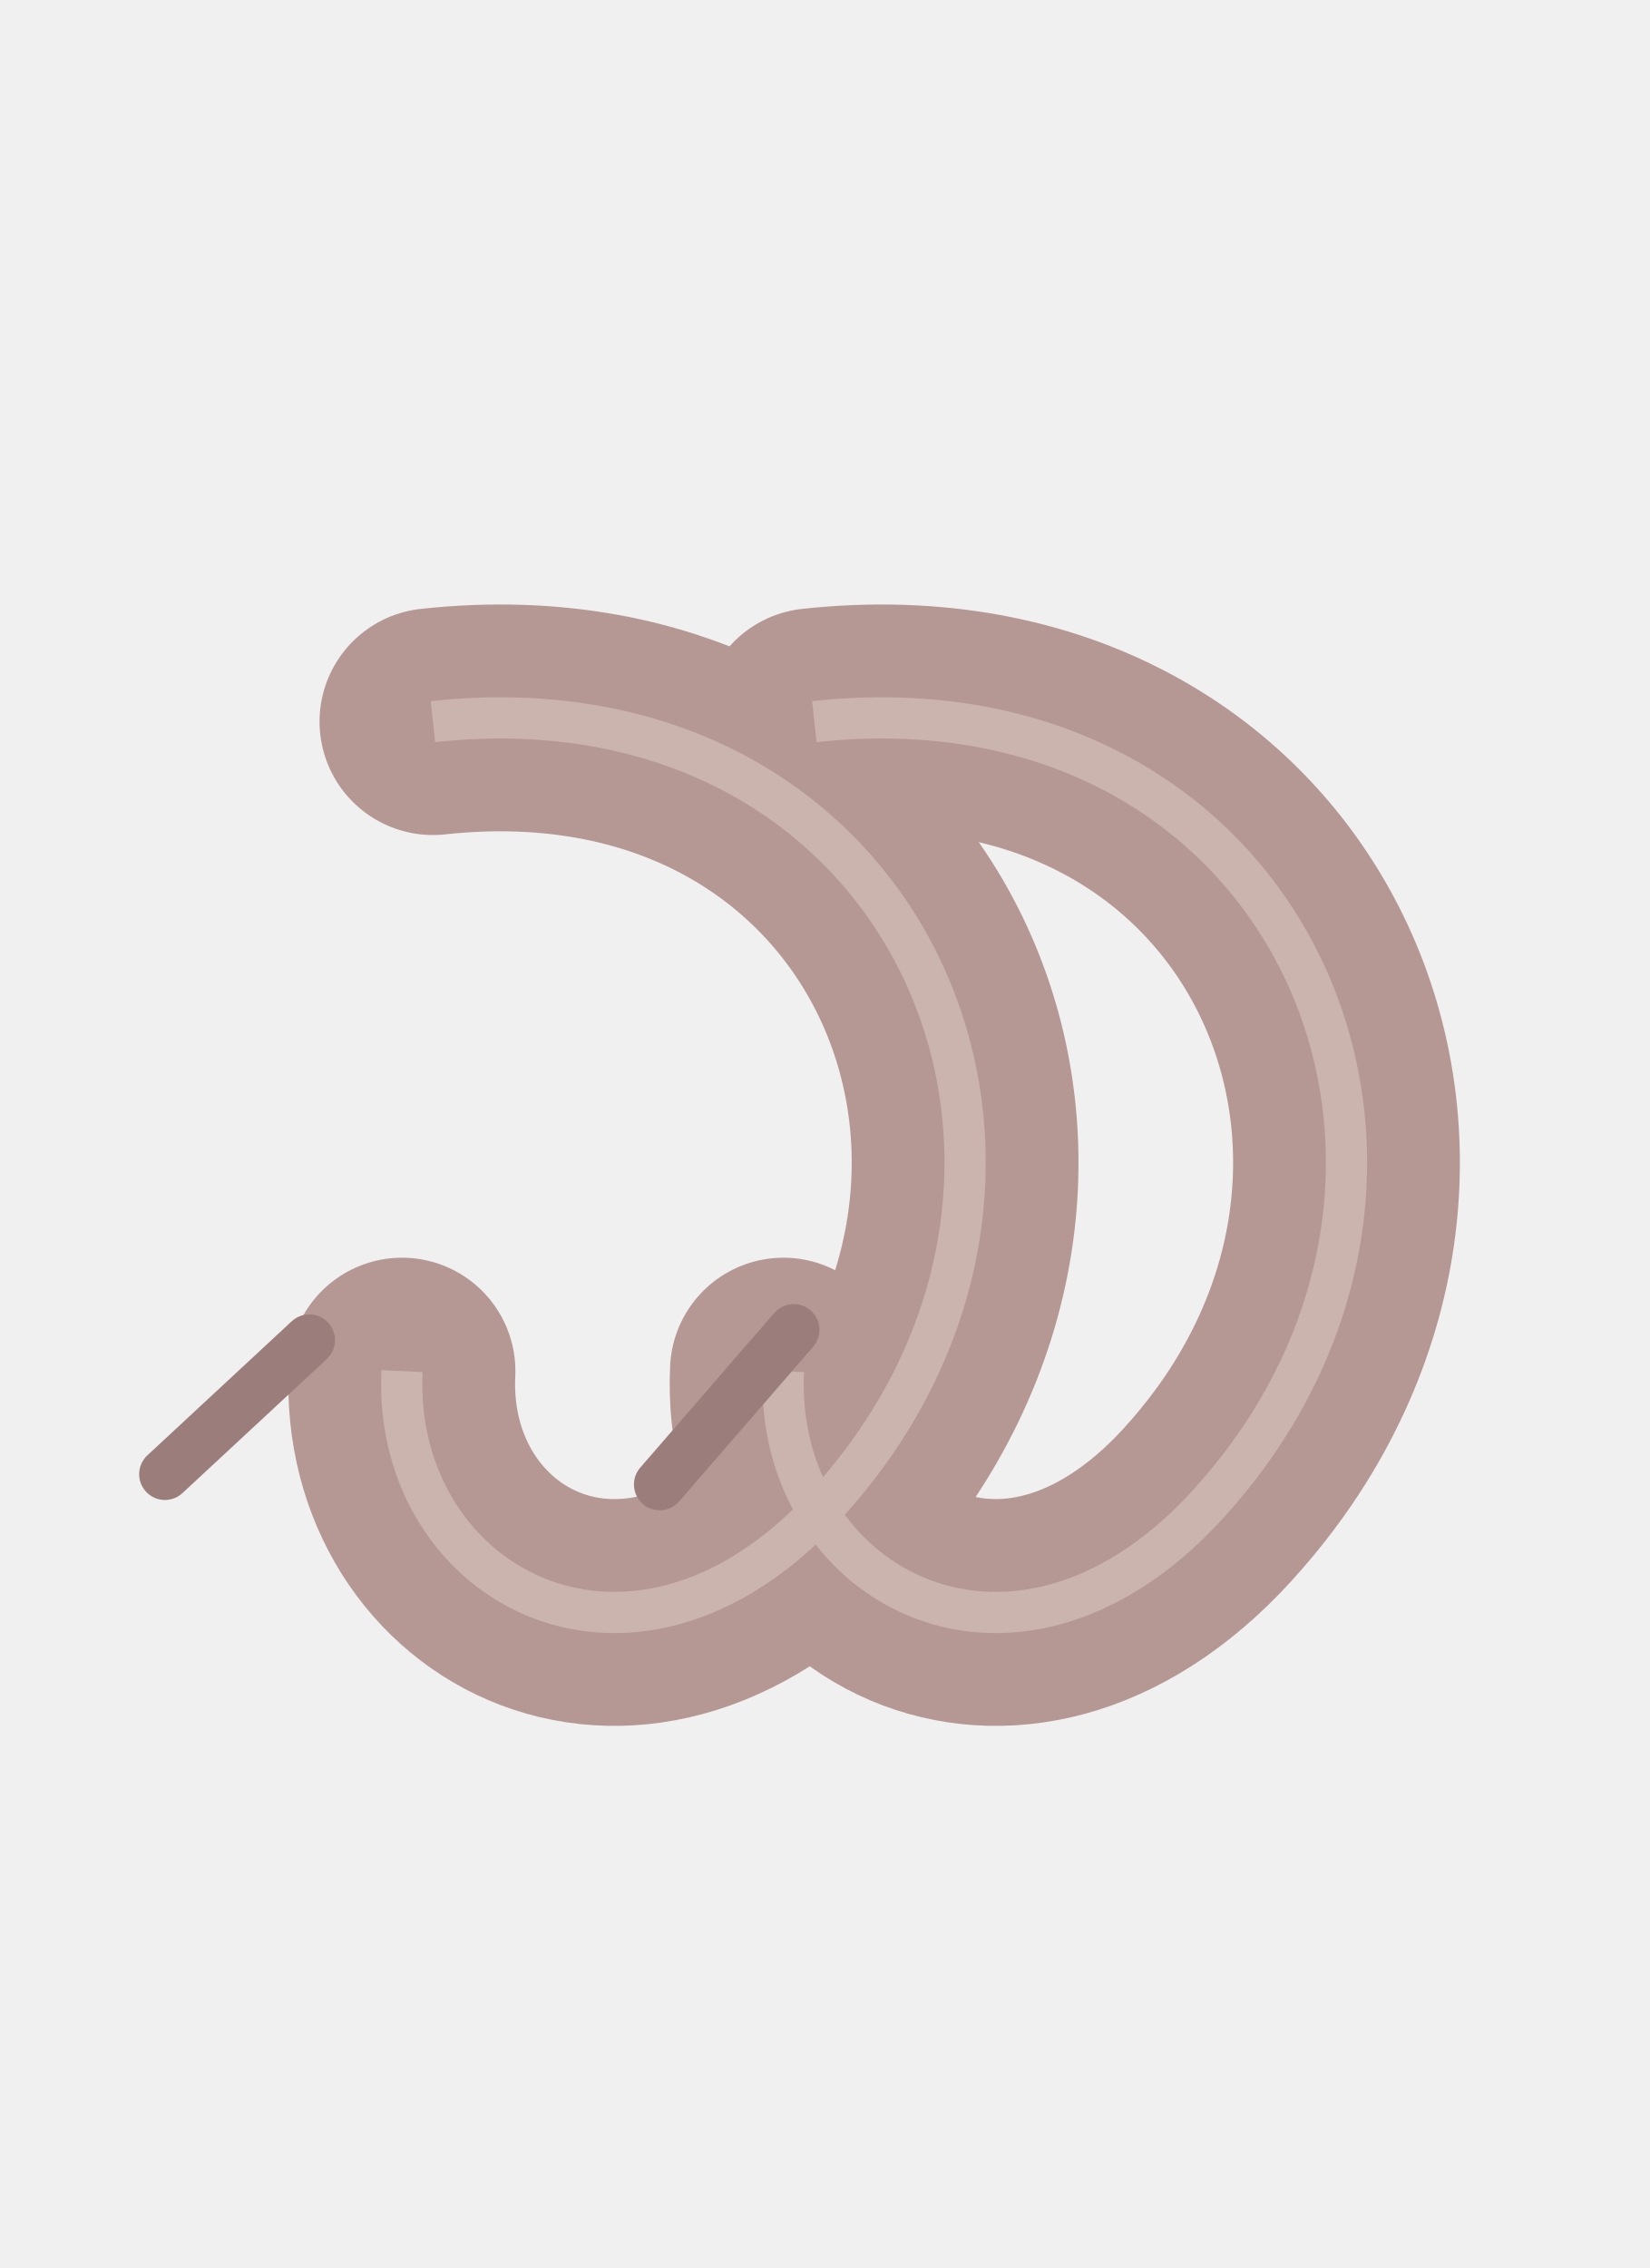
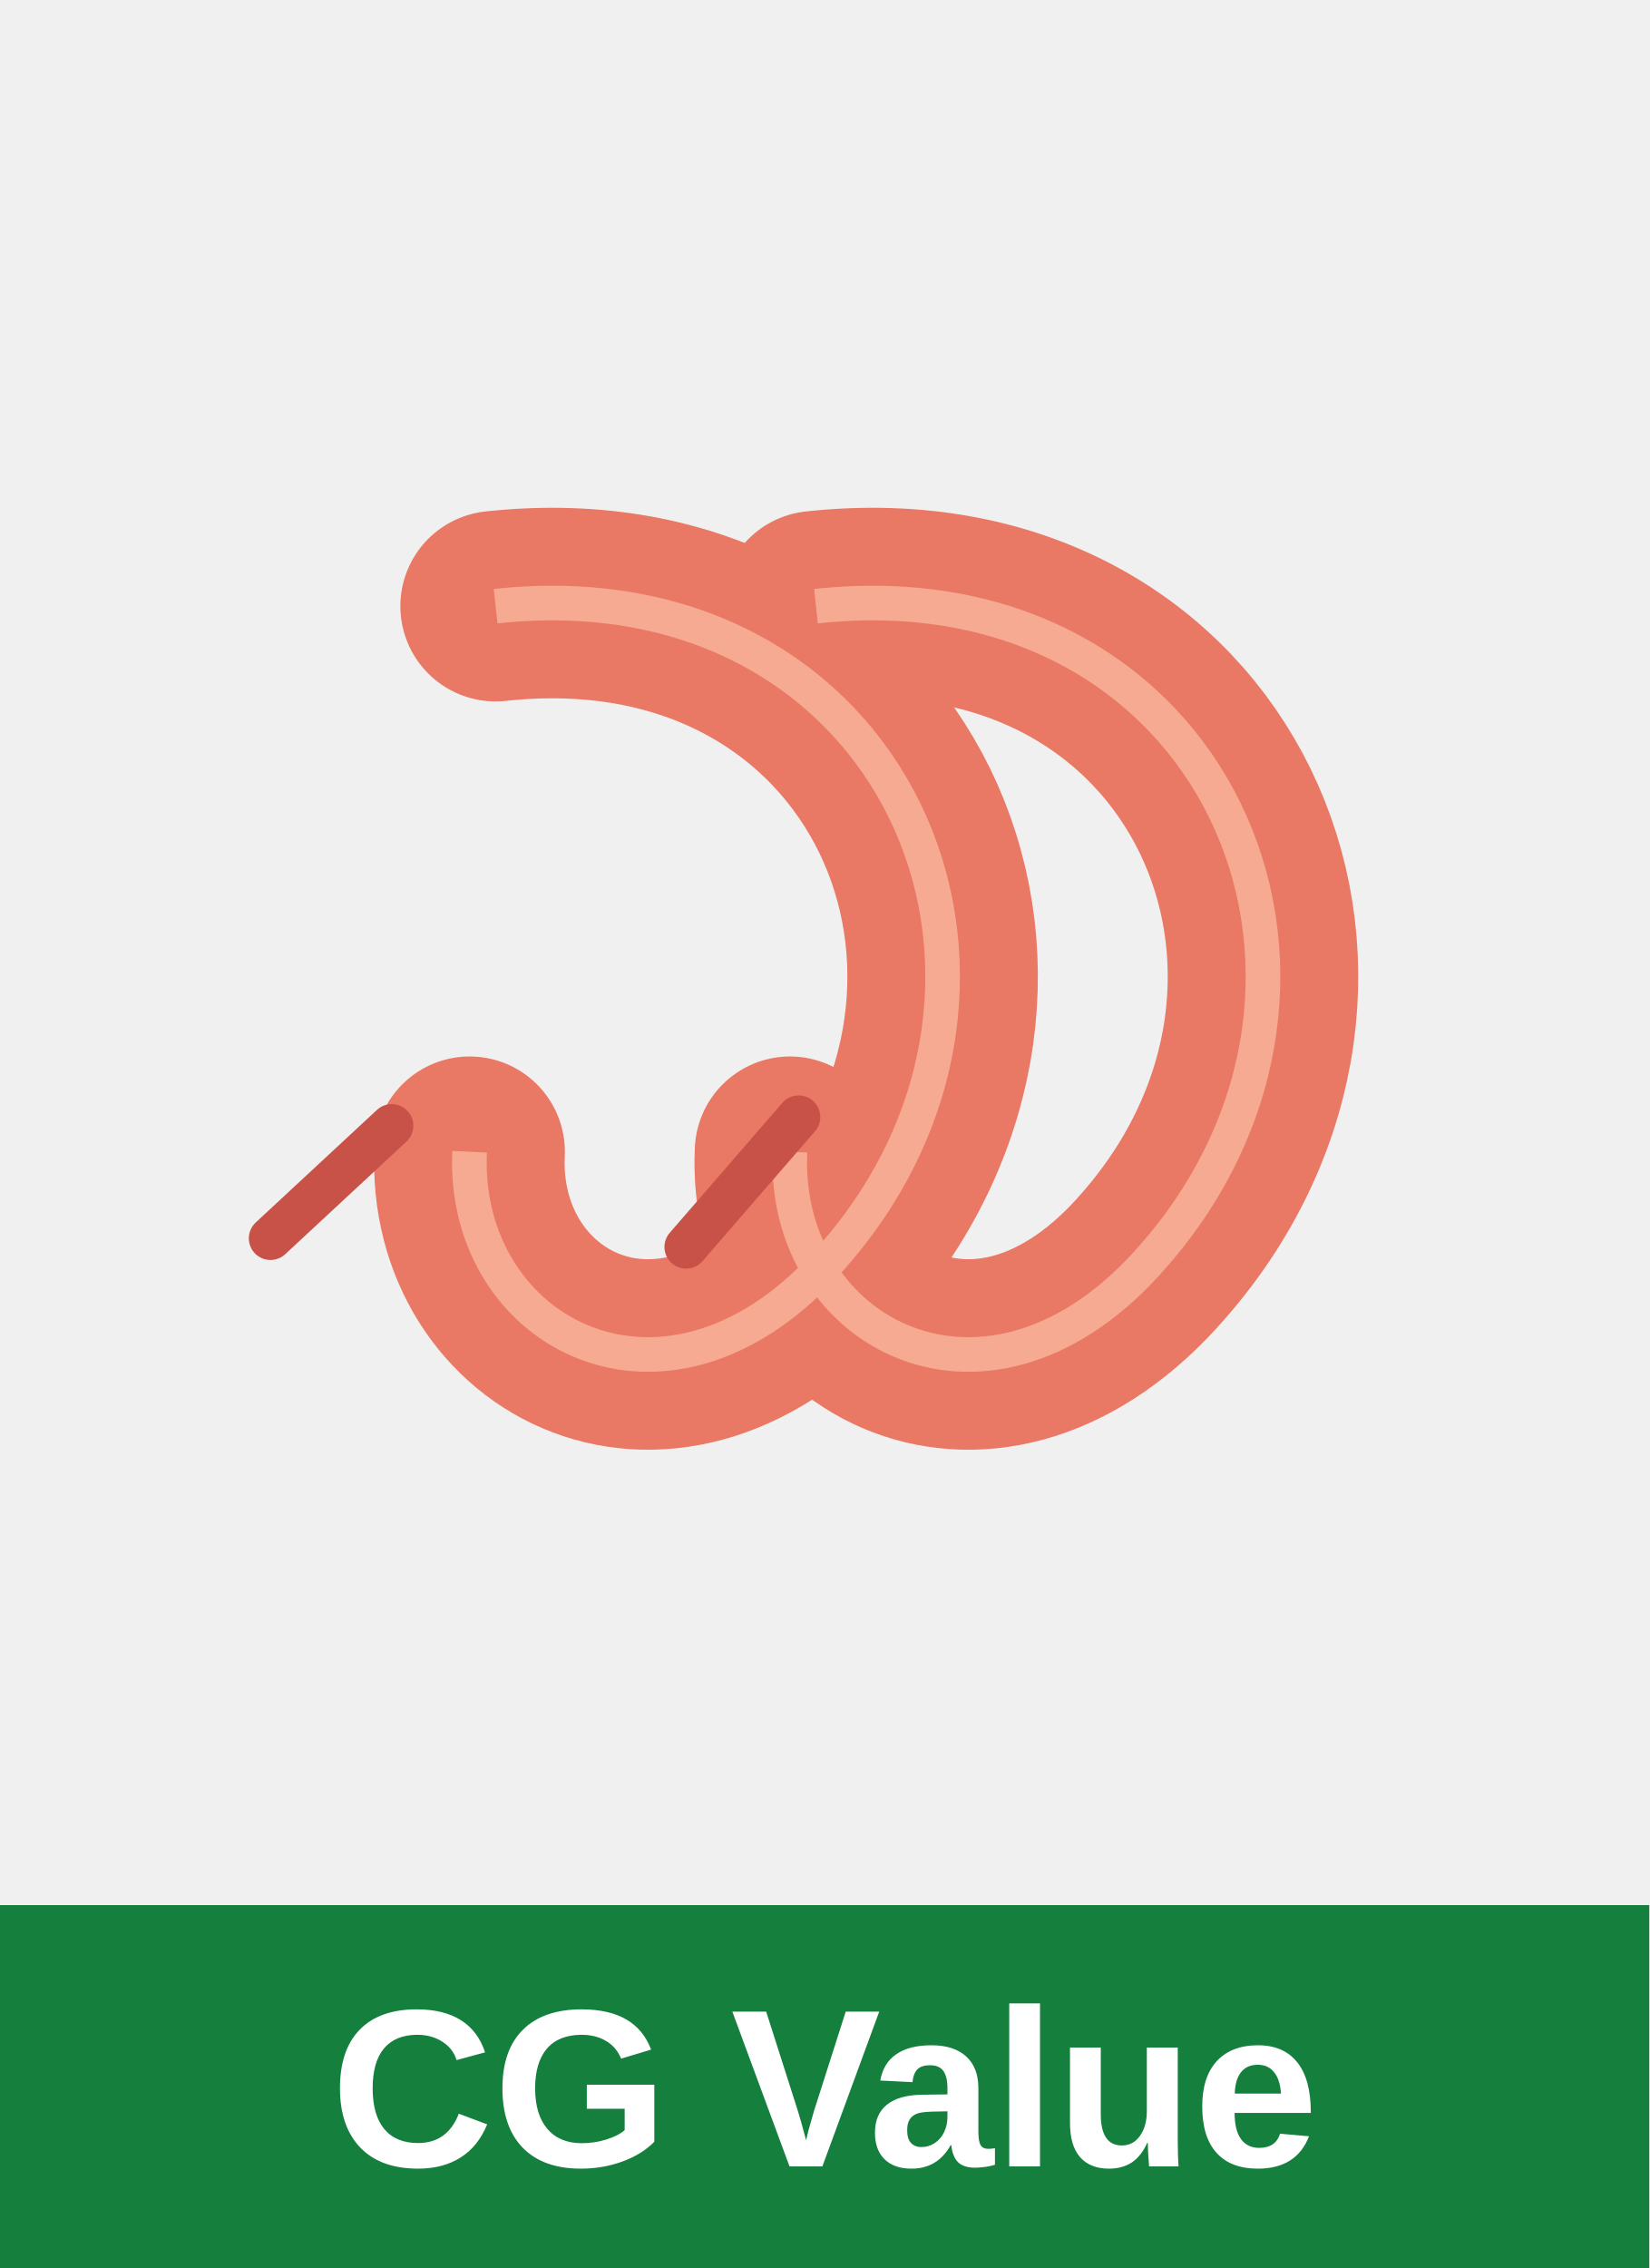
<svg xmlns="http://www.w3.org/2000/svg" viewBox="0 0 160 220">
-   <g fill="none" stroke="#b59893" stroke-width="22" stroke-linecap="round">
-     <path d="M42 70c46-5 67 43 39 75-19 22-43 9-42-12" />
-     <path d="M79 70c46-5 67 43 39 75-19 22-43 9-42-12" />
+   <g transform="translate(80 0) scale(0.84) translate(-80 0)">
+     <g fill="none" stroke="#e97864" stroke-width="22" stroke-linecap="round">
+       <path d="M42 70c46-5 67 43 39 75-19 22-43 9-42-12" />
+       <path d="M79 70c46-5 67 43 39 75-19 22-43 9-42-12" />
+     </g>
+     <g fill="none" stroke="#f5aa91" stroke-width="4">
+       <path d="M42 70c46-5 67 43 39 75-19 22-43 9-42-12" />
+       <path d="M79 70c46-5 67 43 39 75-19 22-43 9-42-12" />
+     </g>
+     <path d="M30 130l-14 13m61-14-13 15" stroke="#c95248" stroke-width="5" stroke-linecap="round" />
  </g>
-   <g fill="none" stroke="#cab4ad" stroke-width="4">
-     <path d="M42 70c46-5 67 43 39 75-19 22-43 9-42-12" />
-     <path d="M79 70c46-5 67 43 39 75-19 22-43 9-42-12" />
+   <g>
+     <rect x="0" y="184.8" width="160" height="35.2" fill="#15803d" />
+     <text x="80" y="210.144" text-anchor="middle" font-family="Arial,Helvetica,sans-serif" font-weight="bold" font-size="21.824" fill="#ffffff">CG Value</text>
  </g>
-   <path d="M30 130l-14 13m61-14-13 15" stroke="#9b7e7c" stroke-width="5" stroke-linecap="round" />
</svg>
